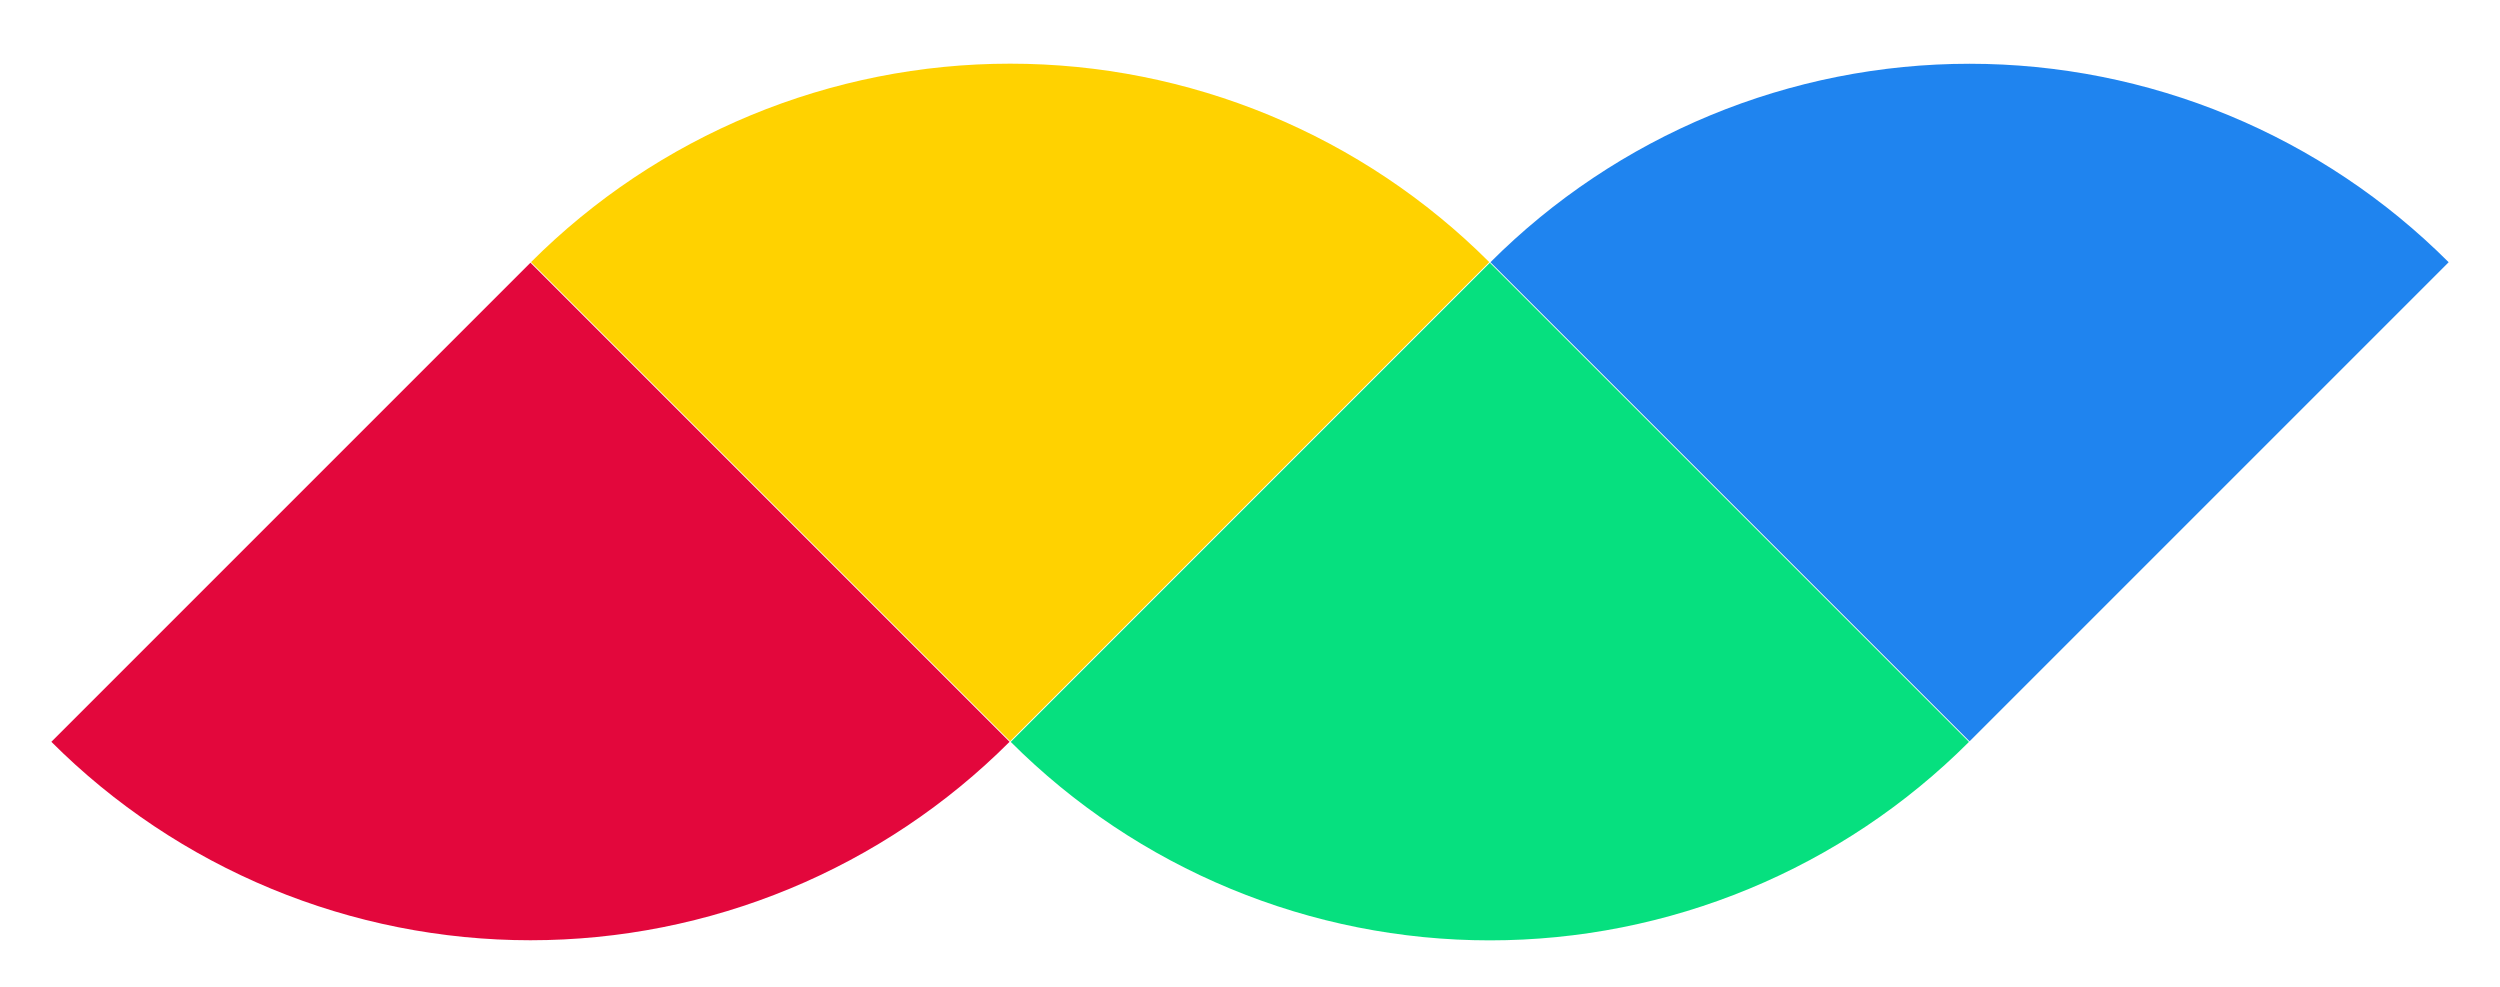
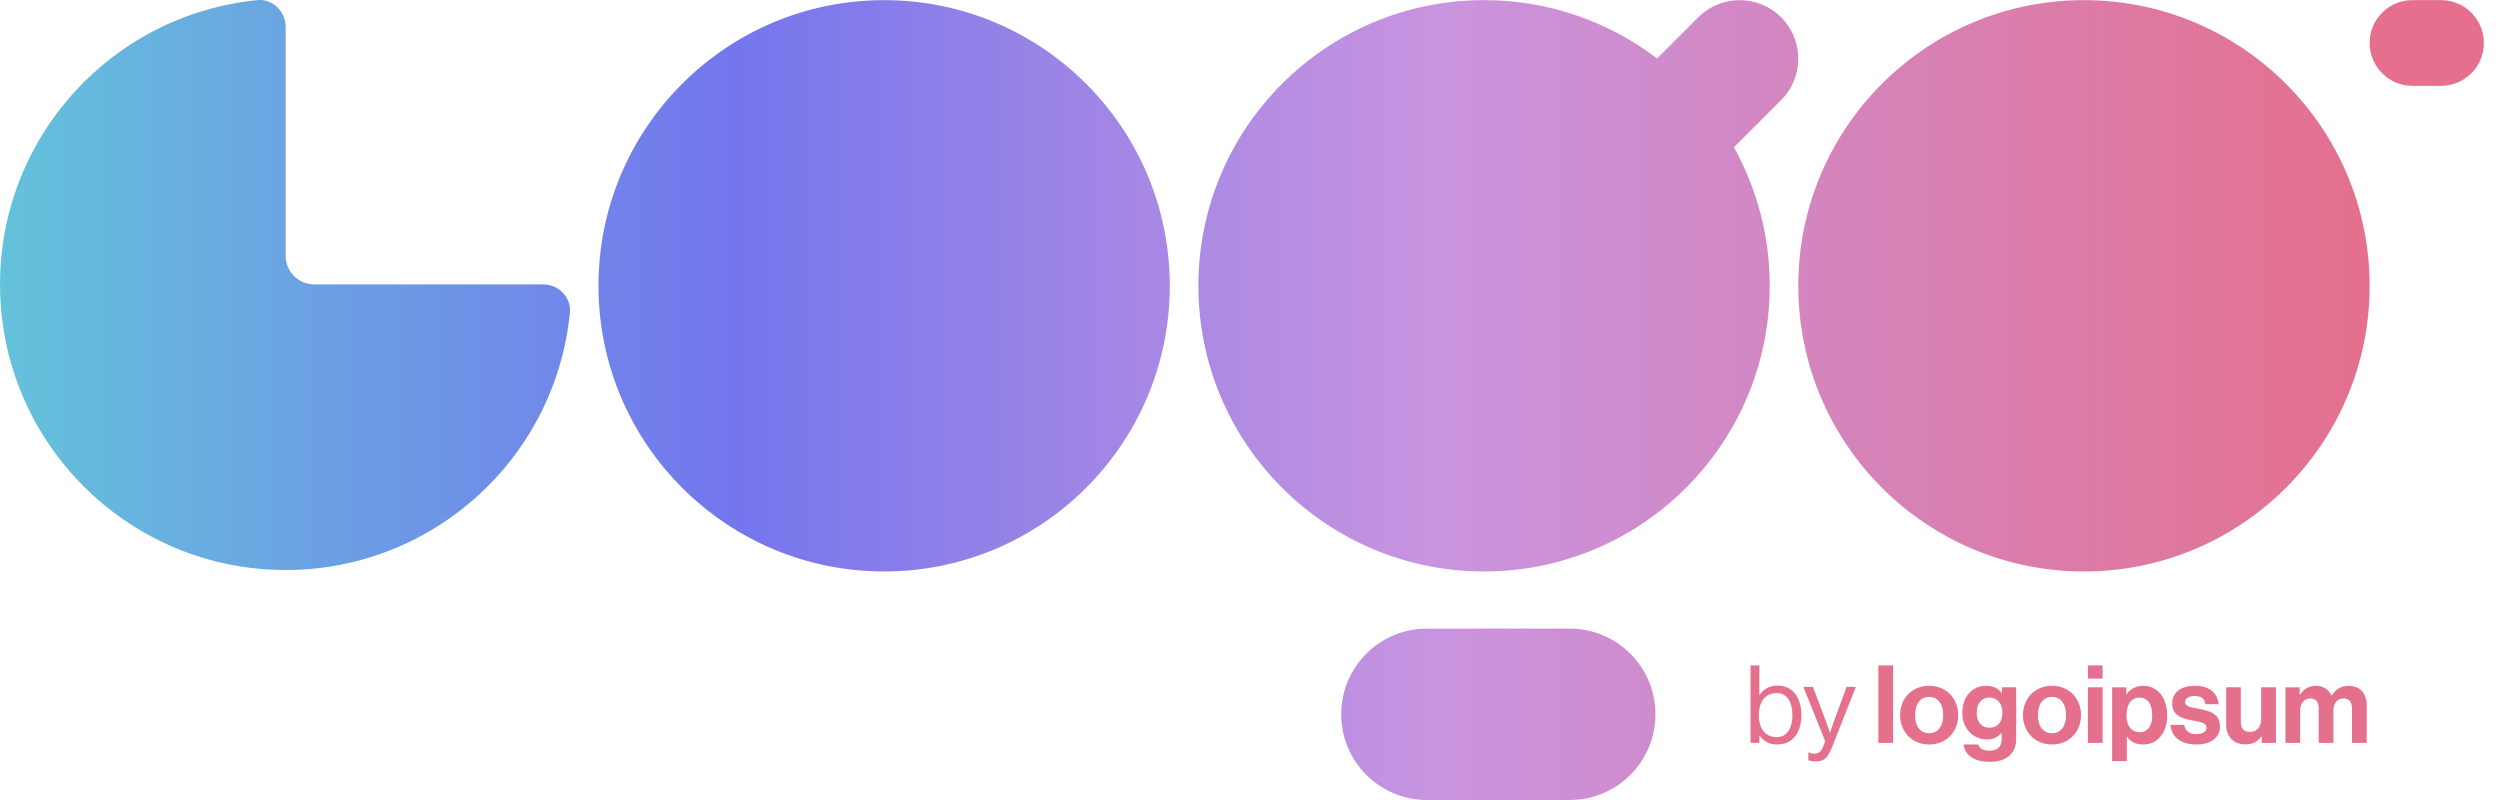
- <svg xmlns="http://www.w3.org/2000/svg" id="logo-16" width="109" height="43" viewBox="0 0 109 43" fill="none">
-   <path d="M64.931 11.428C62.188 8.685 58.932 6.509 55.347 5.024C51.763 3.54 47.922 2.776 44.042 2.776C40.163 2.776 36.322 3.54 32.737 5.024C29.153 6.509 25.896 8.685 23.153 11.428L44.042 32.317L64.931 11.428Z" class="ccompli1" fill="#FFD200" />
-   <path d="M44.069 32.347C46.812 35.091 50.068 37.267 53.653 38.751C57.237 40.236 61.078 41 64.958 41C68.837 41 72.679 40.236 76.263 38.751C79.847 37.267 83.104 35.091 85.847 32.347L64.958 11.458L44.069 32.347Z" class="ccompli2" fill="#06E07F" />
-   <path d="M44.017 32.343C41.274 35.086 38.017 37.262 34.433 38.747C30.849 40.231 27.007 40.995 23.128 40.995C19.248 40.995 15.407 40.231 11.823 38.747C8.239 37.262 4.982 35.086 2.239 32.343L23.128 11.454L44.017 32.343Z" class="ccustom" fill="#E3073C" />
-   <path d="M64.983 11.433C67.726 8.69 70.983 6.514 74.567 5.029C78.151 3.545 81.993 2.78 85.872 2.78C89.752 2.78 93.593 3.545 97.177 5.029C100.761 6.514 104.018 8.69 106.761 11.433L85.872 32.322L64.983 11.433Z" class="ccustom" fill="#1F84EF" />
+ <svg xmlns="http://www.w3.org/2000/svg" id="logo-79" class="gradient" width="125" height="40" viewBox="0 0 125 40" fill="none">
+   <path class="ccustom" d="M88.861 37.225c.759 0 1.208-.575 1.208-1.474 0-.932-.482-1.474-1.192-1.474-.406 0-.688.18-.899.466h-.01V33.27h-.44v3.873h.44v-.368h.01c.228.314.504.45.883.45Zm-.032-.369c-.596 0-.889-.471-.889-1.1 0-.606.282-1.105.894-1.105.531 0 .786.477.786 1.105 0 .634-.255 1.1-.791 1.1Zm1.983 1.214c.341 0 .558-.12.785-.7l1.198-3.028h-.466l-.64 1.745c-.086.233-.184.547-.184.547h-.01s-.104-.314-.19-.547l-.661-1.745h-.477l1.094 2.72-.108.276c-.108.271-.233.342-.417.342a.616.616 0 0 1-.298-.06h-.022v.39c.12.049.228.06.396.06Zm3.106-.927h.737V33.27h-.737v3.873Zm2.539.082c.861 0 1.452-.64 1.452-1.469 0-.829-.59-1.468-1.452-1.468-.861 0-1.452.64-1.452 1.468 0 .83.59 1.469 1.452 1.469Zm0-.564c-.455 0-.704-.363-.704-.905 0-.541.249-.91.704-.91.45 0 .704.369.704.91 0 .542-.254.905-.704.905Zm3.019 1.43c.412 0 .769-.097 1.002-.314.206-.19.331-.455.331-.845v-2.568h-.71v.293h-.011c-.168-.233-.422-.369-.77-.369-.703 0-1.202.531-1.202 1.36 0 .84.607 1.327 1.225 1.327.352 0 .563-.14.725-.325h.017v.304c0 .379-.2.58-.618.58-.341 0-.498-.136-.558-.31h-.731c.075.542.541.867 1.3.867Zm-.01-1.706c-.38 0-.63-.276-.63-.748 0-.466.25-.758.624-.758.444 0 .661.346.661.753 0 .412-.19.753-.656.753Zm3.134.84c.861 0 1.452-.64 1.452-1.469 0-.829-.591-1.468-1.452-1.468-.862 0-1.452.64-1.452 1.468 0 .83.59 1.469 1.452 1.469Zm0-.564c-.455 0-.705-.363-.705-.905 0-.541.25-.91.705-.91.449 0 .704.369.704.91 0 .542-.255.905-.704.905Zm1.794.482h.737v-2.779h-.737v2.78Zm0-3.212h.737v-.661h-.737v.66Zm1.212 4.122h.737V36.83h.01c.158.239.412.396.802.396.715 0 1.203-.57 1.203-1.469 0-.867-.471-1.468-1.208-1.468a.972.972 0 0 0-.818.423h-.016v-.347h-.71v3.69Zm1.392-1.44c-.439 0-.672-.331-.672-.835 0-.498.185-.894.645-.894.455 0 .639.368.639.894s-.238.834-.612.834Zm2.83.612c.693 0 1.17-.336 1.17-.894 0-.65-.515-.78-.981-.878-.395-.081-.763-.103-.763-.341 0-.2.189-.31.476-.31.315 0 .504.11.537.407h.666c-.054-.558-.46-.92-1.192-.92-.634 0-1.132.286-1.132.888 0 .606.487.742.986.84.379.075.731.102.731.368 0 .195-.184.32-.509.32-.33 0-.558-.141-.607-.461h-.682c.043.59.493.98 1.3.98Zm3.968-.082v-2.779h-.737v1.604c0 .368-.212.628-.558.628-.314 0-.461-.179-.461-.504v-1.728h-.731v1.853c0 .607.347 1.002.964 1.002.39 0 .607-.146.797-.4h.016v.324h.71Zm.476 0h.737V35.53c0-.369.2-.607.498-.607.271 0 .428.163.428.477v1.744h.737V35.53c0-.369.19-.607.499-.607.271 0 .428.163.428.477v1.744h.737v-1.869c0-.607-.331-.986-.916-.986-.352 0-.645.184-.834.488h-.011a.83.83 0 0 0-.77-.488.908.908 0 0 0-.807.45h-.016v-.374h-.71v2.78Z" fill="#E5708C" />
+   <path d="M118.481 2.149c0-1.183.959-2.143 2.142-2.143h1.429a2.142 2.142 0 0 1 0 4.286h-1.429a2.142 2.142 0 0 1-2.142-2.143ZM58.49 14.29c0 7.888-6.394 14.283-14.283 14.283-7.888 0-14.283-6.395-14.283-14.283C29.924 6.4 36.319.007 44.207.007 52.096.007 58.49 6.4 58.49 14.29Zm-31.352-.071c.79 0 1.436.64 1.357 1.426A14.283 14.283 0 1 1 12.857.007c.785-.08 1.426.568 1.426 1.356V12.79c0 .79.64 1.429 1.429 1.429h11.426ZM78.487 31.43a4.285 4.285 0 1 1 0 8.57h-7.141a4.285 4.285 0 0 1 0-8.57h7.141Zm-4.285-2.857c7.889 0 14.284-6.395 14.284-14.283a14.22 14.22 0 0 0-1.789-6.925l2.36-2.36a2.928 2.928 0 1 0-4.142-4.14l-2.06 2.06A14.22 14.22 0 0 0 74.201.006C66.314.007 59.92 6.4 59.92 14.29c0 7.888 6.395 14.283 14.283 14.283Zm44.279-14.283c0 7.888-6.395 14.283-14.284 14.283-7.888 0-14.283-6.395-14.283-14.283 0-7.89 6.395-14.283 14.283-14.283 7.889 0 14.284 6.394 14.284 14.283Z" fill="url(#gradient_a1234)" />
+   <defs>
+     <linearGradient id="gradient_a1234" x1="0" y1="16" x2="119" y2="16" gradientUnits="userSpaceOnUse">
+       <stop class="ccompli1" stop-color="#64C2DB" />
+       <stop class="ccompli2" offset=".307" stop-color="#7476ED" />
+       <stop class="ccustom" offset=".604" stop-color="#C994DF" />
+       <stop class="ccompli1" offset="1" stop-color="#E56F8C" />
+     </linearGradient>
+   </defs>
</svg>
